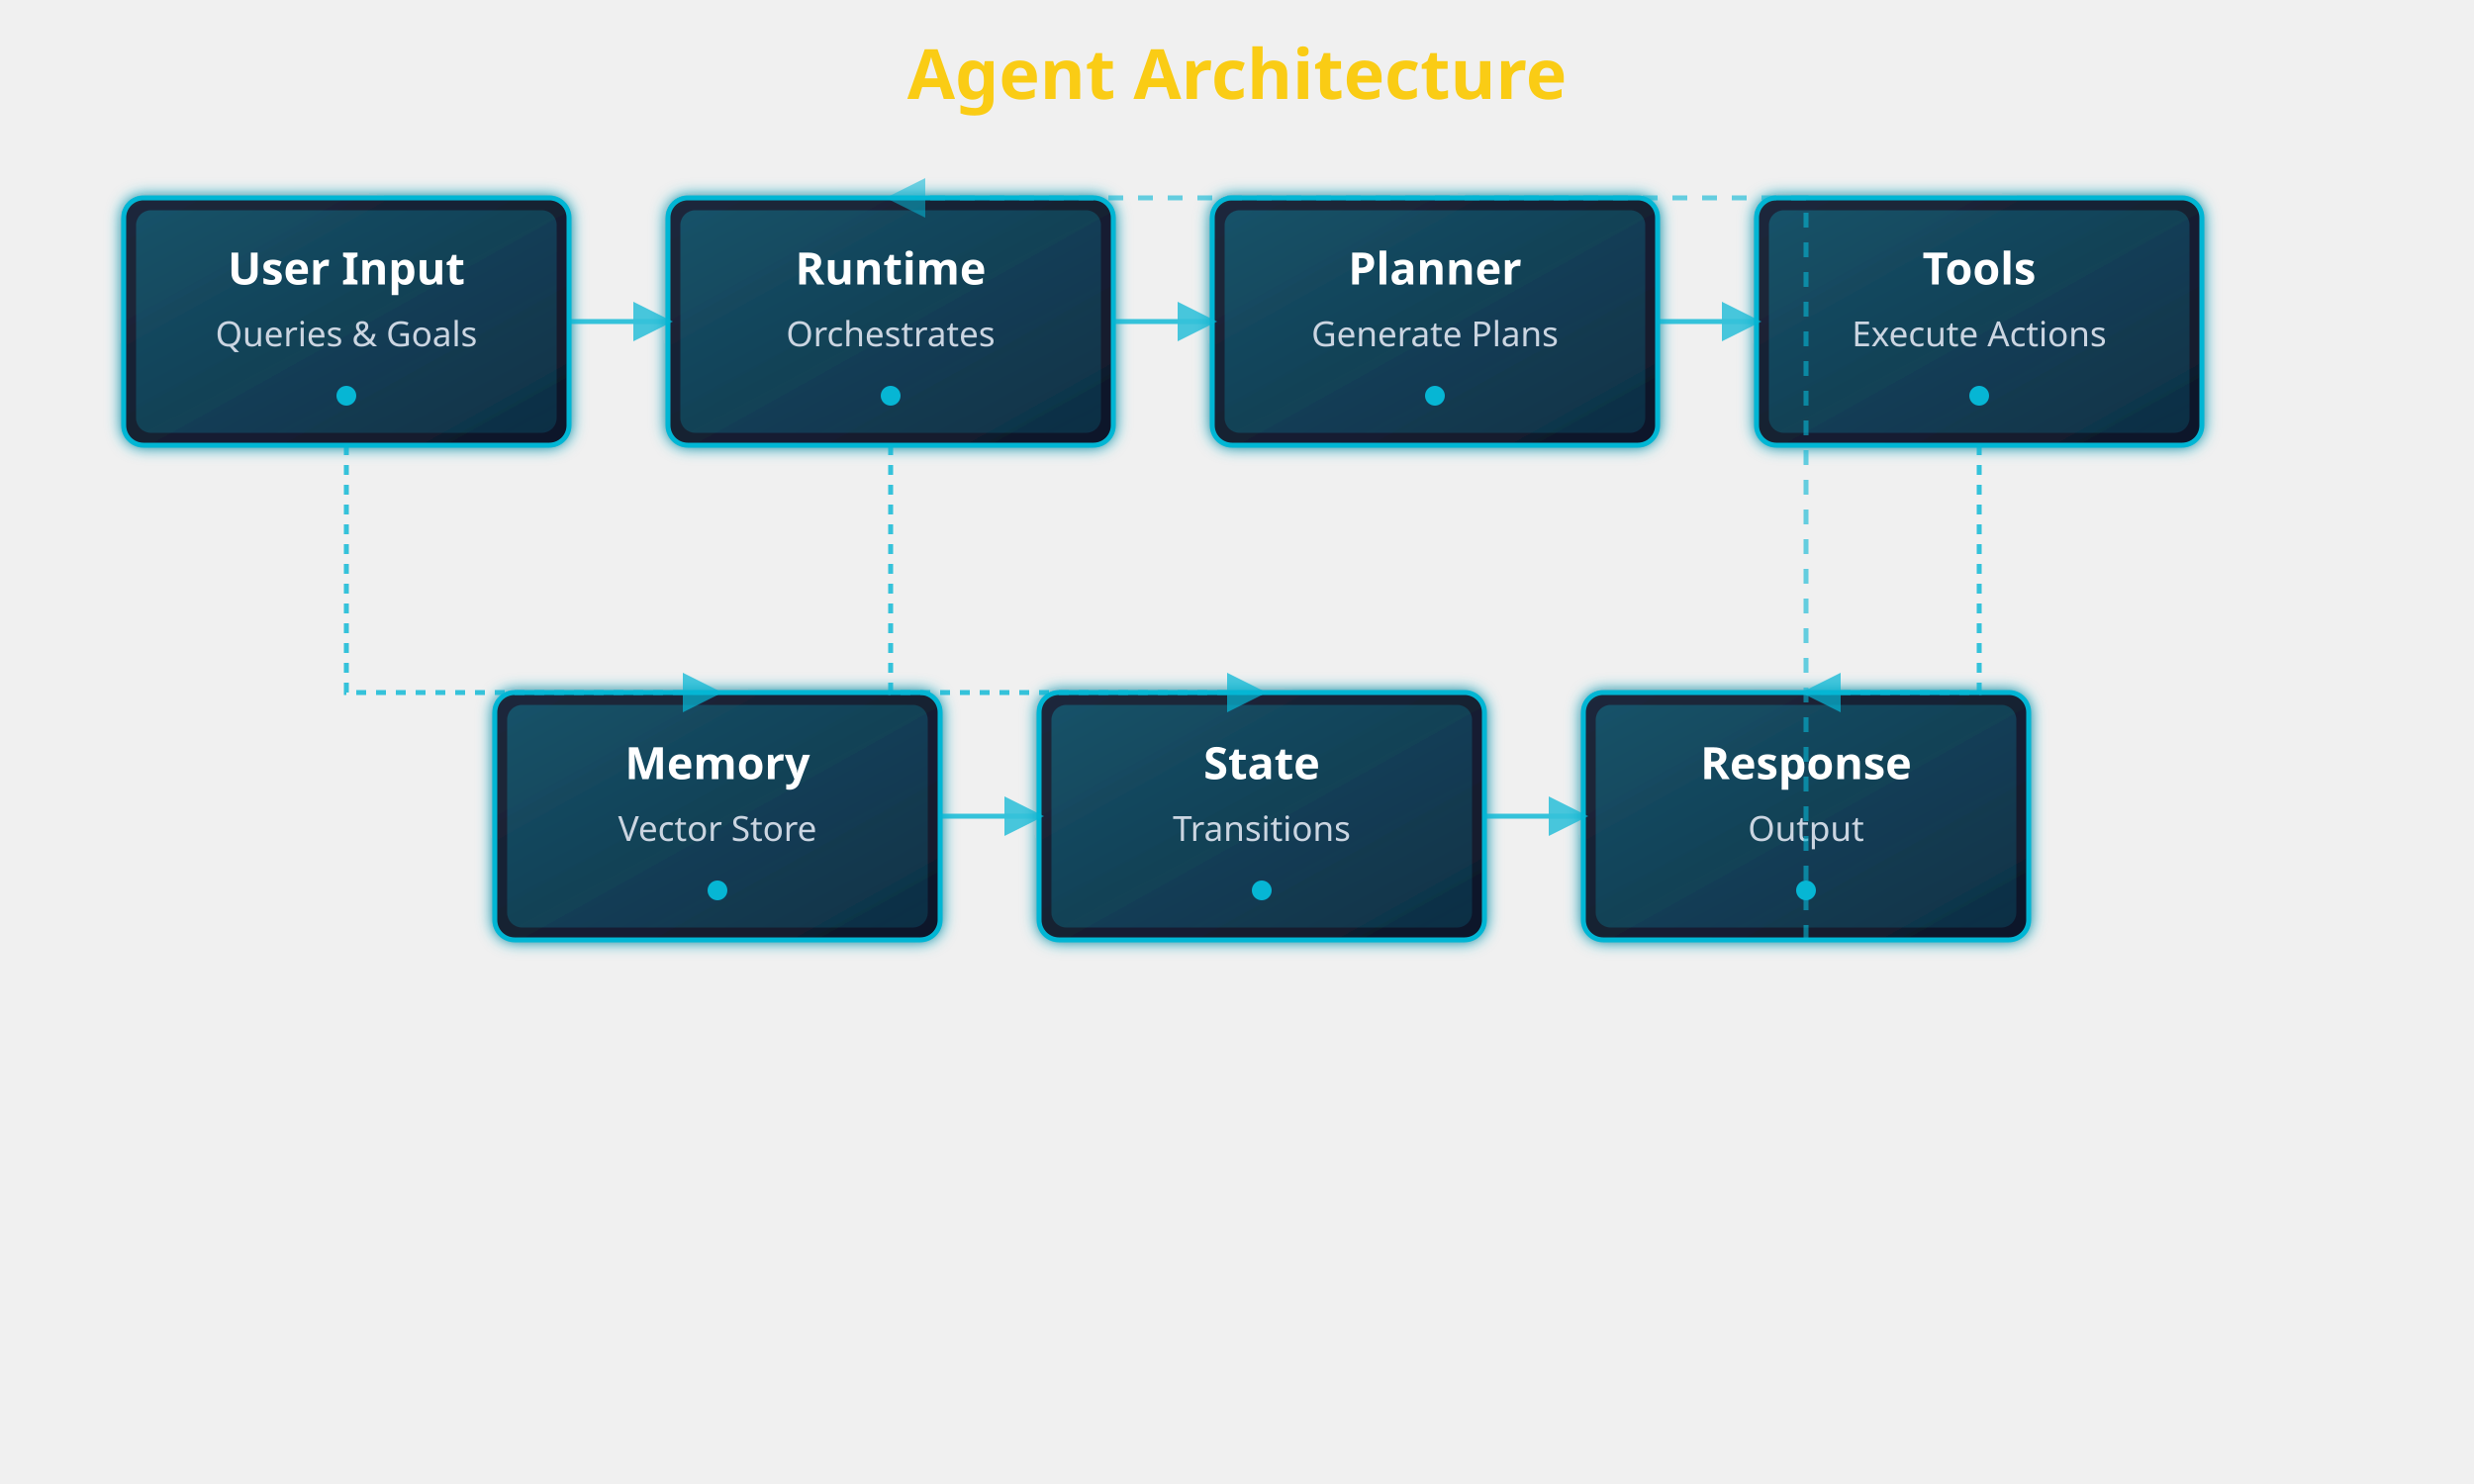
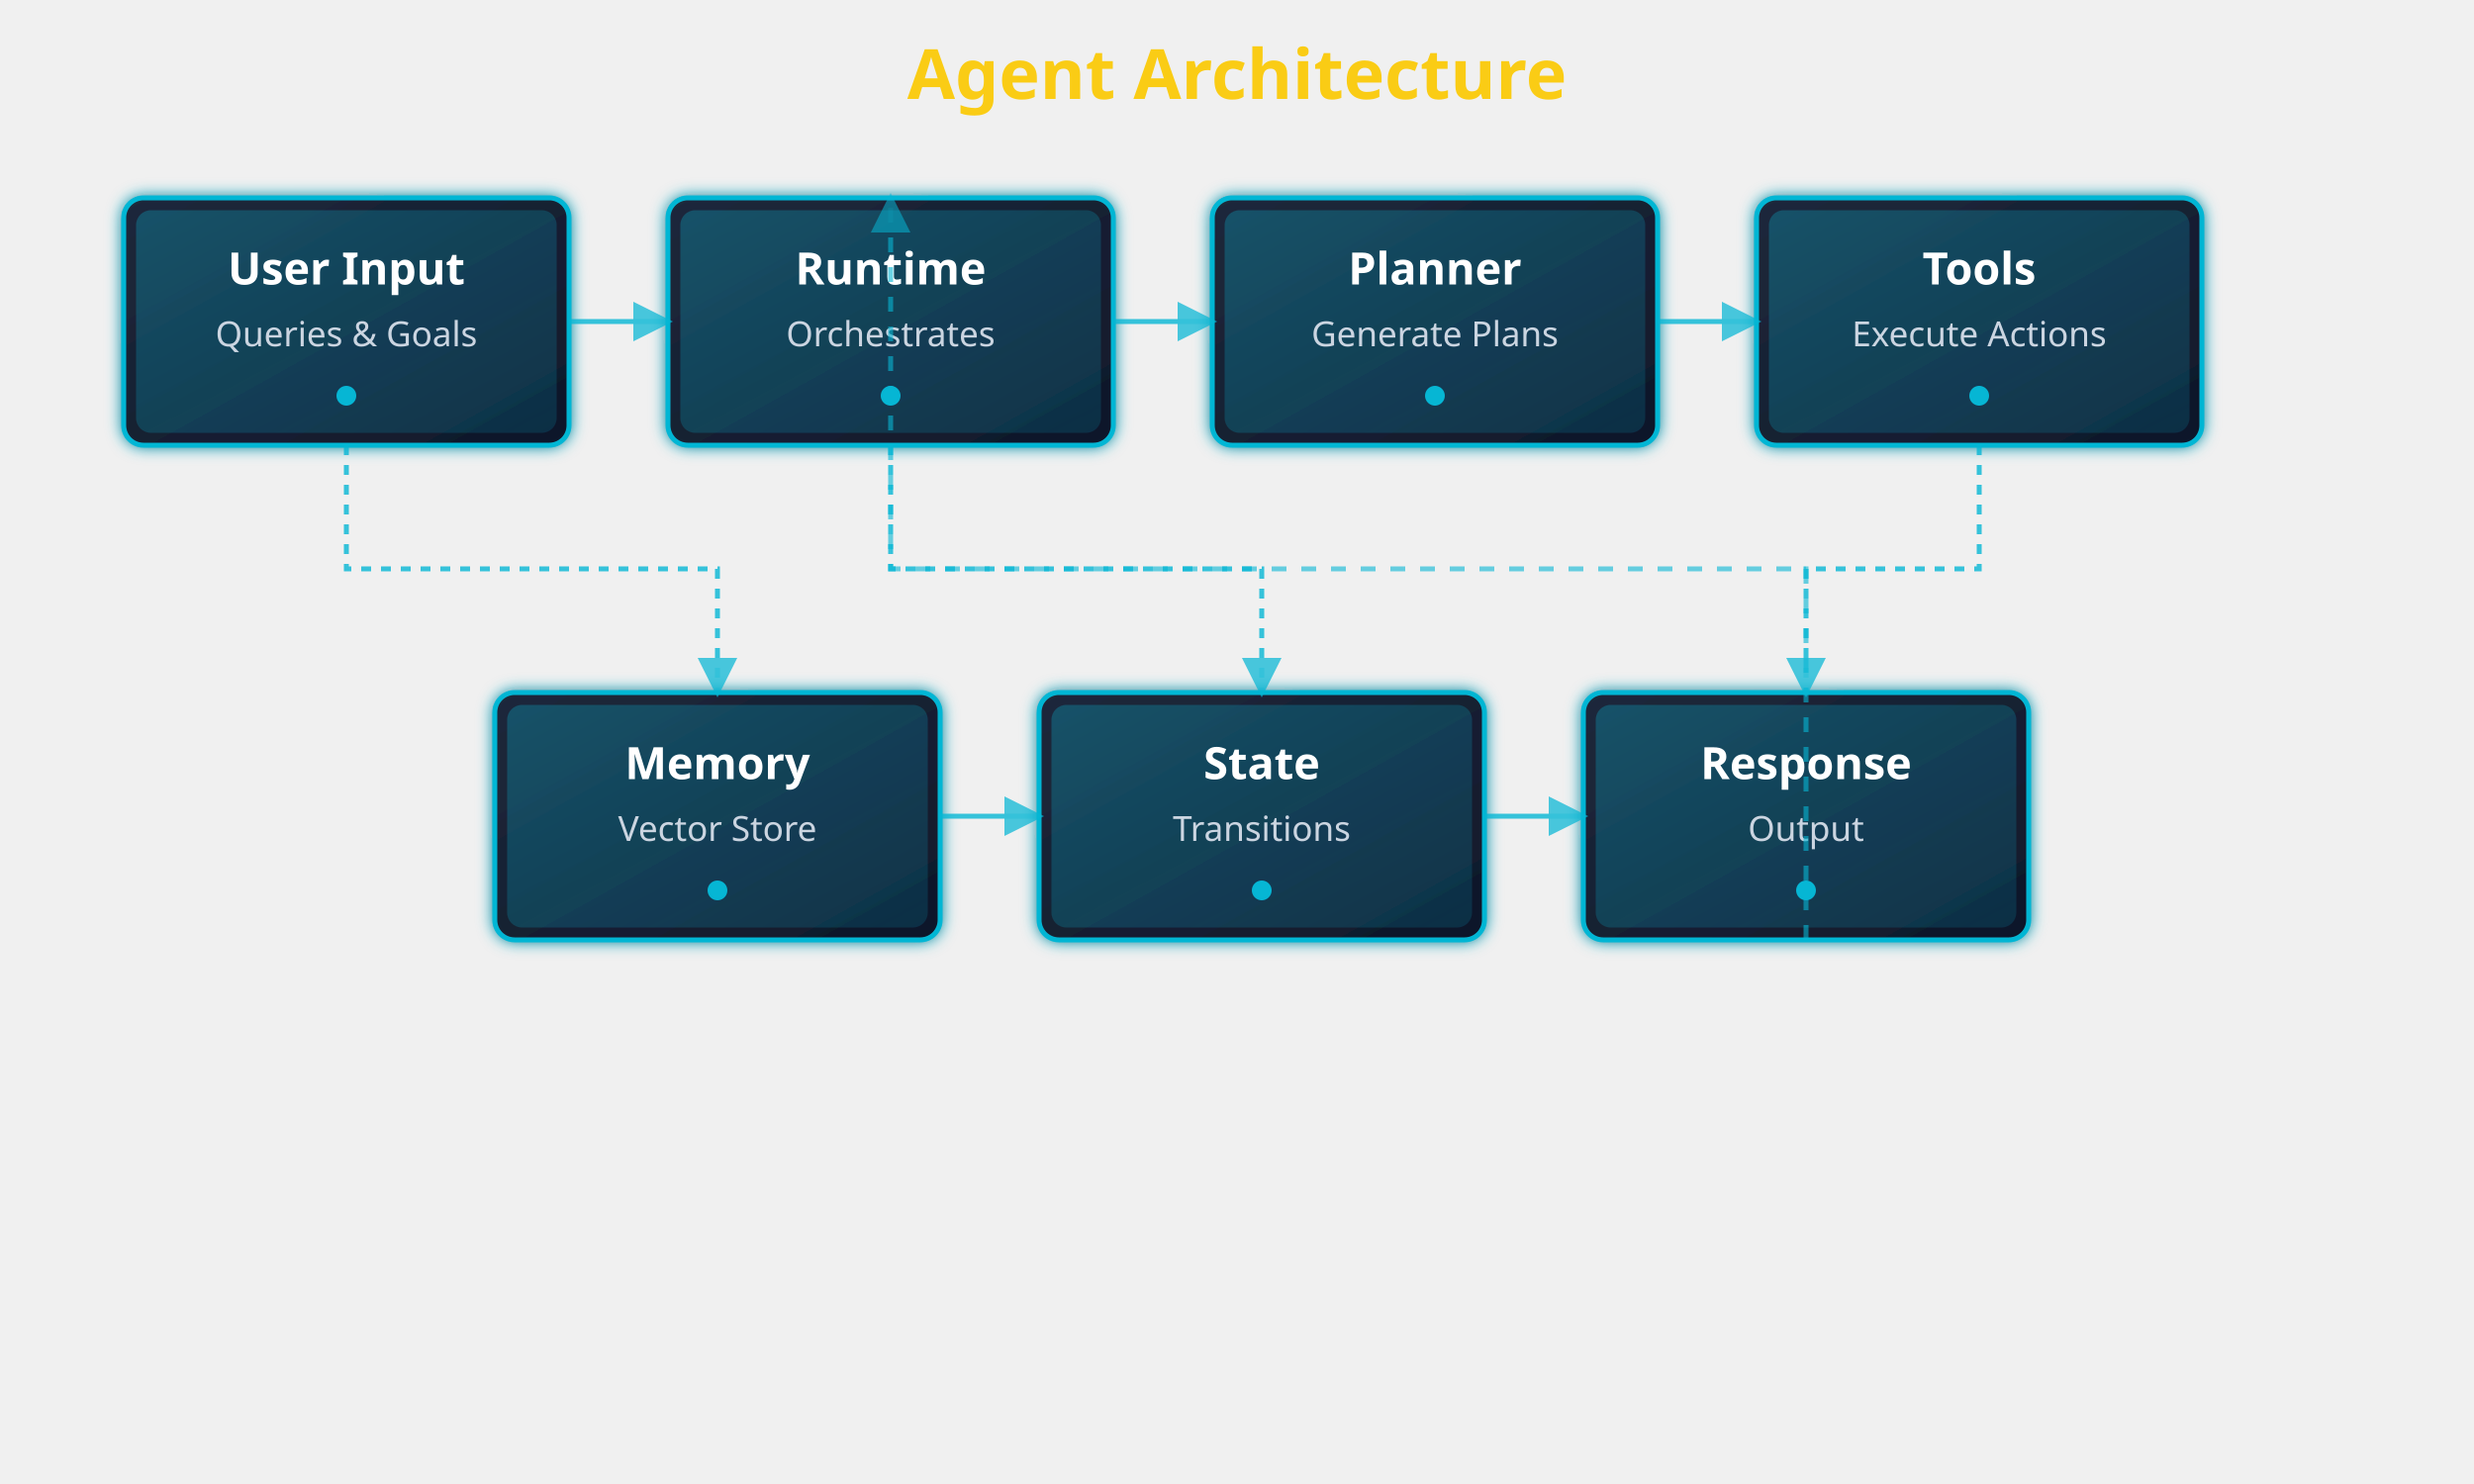
<svg xmlns="http://www.w3.org/2000/svg" width="1000" height="600" viewBox="0 0 1000 600">
  <defs>
    <linearGradient id="boxGrad" x1="0%" y1="0%" x2="100%" y2="100%">
      <stop offset="0%" style="stop-color:#1e293b;stop-opacity:1" />
      <stop offset="100%" style="stop-color:#0f172a;stop-opacity:1" />
    </linearGradient>
    <linearGradient id="cyanGrad" x1="0%" y1="0%" x2="100%" y2="100%">
      <stop offset="0%" style="stop-color:#06b6d4;stop-opacity:0.3" />
      <stop offset="100%" style="stop-color:#0891b2;stop-opacity:0.2" />
    </linearGradient>
    <filter id="glow">
      <feGaussianBlur stdDeviation="3" result="coloredBlur" />
      <feMerge>
        <feMergeNode in="coloredBlur" />
        <feMergeNode in="SourceGraphic" />
      </feMerge>
    </filter>
    <marker id="arrowhead" markerWidth="8" markerHeight="8" refX="7" refY="4" orient="auto">
      <polygon points="0 0, 8 4, 0 8" fill="#06b6d4" opacity="0.9" />
    </marker>
  </defs>
  <text x="500" y="40" font-family="system-ui, sans-serif" font-size="28" font-weight="bold" fill="#facc15" text-anchor="middle">Agent Architecture</text>
  <g transform="translate(50, 80)">
    <g>
      <rect x="0" y="0" width="180" height="100" rx="8" fill="url(#boxGrad)" stroke="#06b6d4" stroke-width="2" filter="url(#glow)" />
      <rect x="5" y="5" width="170" height="90" rx="6" fill="url(#cyanGrad)" />
      <text x="90" y="35" font-family="system-ui, sans-serif" font-size="18" font-weight="bold" fill="#ffffff" text-anchor="middle">User Input</text>
      <text x="90" y="60" font-family="system-ui, sans-serif" font-size="14" fill="#cbd5e1" text-anchor="middle">Queries &amp; Goals</text>
      <circle cx="90" cy="80" r="4" fill="#06b6d4" />
    </g>
    <g transform="translate(220, 0)">
      <rect x="0" y="0" width="180" height="100" rx="8" fill="url(#boxGrad)" stroke="#06b6d4" stroke-width="2" filter="url(#glow)" />
      <rect x="5" y="5" width="170" height="90" rx="6" fill="url(#cyanGrad)" />
      <text x="90" y="35" font-family="system-ui, sans-serif" font-size="18" font-weight="bold" fill="#ffffff" text-anchor="middle">Runtime</text>
      <text x="90" y="60" font-family="system-ui, sans-serif" font-size="14" fill="#cbd5e1" text-anchor="middle">Orchestrates</text>
      <circle cx="90" cy="80" r="4" fill="#06b6d4" />
    </g>
    <g transform="translate(440, 0)">
      <rect x="0" y="0" width="180" height="100" rx="8" fill="url(#boxGrad)" stroke="#06b6d4" stroke-width="2" filter="url(#glow)" />
      <rect x="5" y="5" width="170" height="90" rx="6" fill="url(#cyanGrad)" />
      <text x="90" y="35" font-family="system-ui, sans-serif" font-size="18" font-weight="bold" fill="#ffffff" text-anchor="middle">Planner</text>
      <text x="90" y="60" font-family="system-ui, sans-serif" font-size="14" fill="#cbd5e1" text-anchor="middle">Generate Plans</text>
      <circle cx="90" cy="80" r="4" fill="#06b6d4" />
    </g>
    <g transform="translate(660, 0)">
      <rect x="0" y="0" width="180" height="100" rx="8" fill="url(#boxGrad)" stroke="#06b6d4" stroke-width="2" filter="url(#glow)" />
      <rect x="5" y="5" width="170" height="90" rx="6" fill="url(#cyanGrad)" />
      <text x="90" y="35" font-family="system-ui, sans-serif" font-size="18" font-weight="bold" fill="#ffffff" text-anchor="middle">Tools</text>
      <text x="90" y="60" font-family="system-ui, sans-serif" font-size="14" fill="#cbd5e1" text-anchor="middle">Execute Actions</text>
      <circle cx="90" cy="80" r="4" fill="#06b6d4" />
    </g>
  </g>
  <g transform="translate(200, 280)">
    <g>
      <rect x="0" y="0" width="180" height="100" rx="8" fill="url(#boxGrad)" stroke="#06b6d4" stroke-width="2" filter="url(#glow)" />
      <rect x="5" y="5" width="170" height="90" rx="6" fill="url(#cyanGrad)" />
      <text x="90" y="35" font-family="system-ui, sans-serif" font-size="18" font-weight="bold" fill="#ffffff" text-anchor="middle">Memory</text>
      <text x="90" y="60" font-family="system-ui, sans-serif" font-size="14" fill="#cbd5e1" text-anchor="middle">Vector Store</text>
      <circle cx="90" cy="80" r="4" fill="#06b6d4" />
    </g>
    <g transform="translate(220, 0)">
      <rect x="0" y="0" width="180" height="100" rx="8" fill="url(#boxGrad)" stroke="#06b6d4" stroke-width="2" filter="url(#glow)" />
      <rect x="5" y="5" width="170" height="90" rx="6" fill="url(#cyanGrad)" />
      <text x="90" y="35" font-family="system-ui, sans-serif" font-size="18" font-weight="bold" fill="#ffffff" text-anchor="middle">State</text>
      <text x="90" y="60" font-family="system-ui, sans-serif" font-size="14" fill="#cbd5e1" text-anchor="middle">Transitions</text>
      <circle cx="90" cy="80" r="4" fill="#06b6d4" />
    </g>
    <g transform="translate(440, 0)">
      <rect x="0" y="0" width="180" height="100" rx="8" fill="url(#boxGrad)" stroke="#06b6d4" stroke-width="2" filter="url(#glow)" />
      <rect x="5" y="5" width="170" height="90" rx="6" fill="url(#cyanGrad)" />
      <text x="90" y="35" font-family="system-ui, sans-serif" font-size="18" font-weight="bold" fill="#ffffff" text-anchor="middle">Response</text>
      <text x="90" y="60" font-family="system-ui, sans-serif" font-size="14" fill="#cbd5e1" text-anchor="middle">Output</text>
      <circle cx="90" cy="80" r="4" fill="#06b6d4" />
    </g>
  </g>
  <path d="M 230 130 H 270" fill="none" stroke="#06b6d4" stroke-width="2" marker-end="url(#arrowhead)" opacity="0.8" />
  <path d="M 450 130 H 490" fill="none" stroke="#06b6d4" stroke-width="2" marker-end="url(#arrowhead)" opacity="0.8" />
  <path d="M 670 130 H 710" fill="none" stroke="#06b6d4" stroke-width="2" marker-end="url(#arrowhead)" opacity="0.8" />
-   <path d="M 140 180 V 280 H 290" fill="none" stroke="#06b6d4" stroke-width="2" stroke-dasharray="4,4" marker-end="url(#arrowhead)" opacity="0.8" />
-   <path d="M 360 180 V 280 H 510" fill="none" stroke="#06b6d4" stroke-width="2" stroke-dasharray="4,4" marker-end="url(#arrowhead)" opacity="0.8" />
-   <path d="M 800 180 V 280 H 730" fill="none" stroke="#06b6d4" stroke-width="2" stroke-dasharray="4,4" marker-end="url(#arrowhead)" opacity="0.8" />
+   <path d="M 140.0 180.0 V 230.0 H 290.0 V 280.0" fill="none" stroke="#06b6d4" stroke-width="2" stroke-dasharray="4,4" marker-end="url(#arrowhead)" opacity="0.8" />
+   <path d="M 360.0 180.0 V 230.0 H 510.0 V 280.0" fill="none" stroke="#06b6d4" stroke-width="2" stroke-dasharray="4,4" marker-end="url(#arrowhead)" opacity="0.8" />
+   <path d="M 800.0 180.0 V 230.0 H 730.0 V 280.0" fill="none" stroke="#06b6d4" stroke-width="2" stroke-dasharray="4,4" marker-end="url(#arrowhead)" opacity="0.8" />
  <path d="M 380 330 H 420" fill="none" stroke="#06b6d4" stroke-width="2" marker-end="url(#arrowhead)" opacity="0.8" />
  <path d="M 600 330 H 640" fill="none" stroke="#06b6d4" stroke-width="2" marker-end="url(#arrowhead)" opacity="0.8" />
-   <path d="M 730 380 V 80 H 360" fill="none" stroke="#06b6d4" stroke-width="2" stroke-dasharray="6,6" marker-end="url(#arrowhead)" opacity="0.6" />
+   <path d="M 730.0 380.0 V 230.0 H 360.0 V 80.0" fill="none" stroke="#06b6d4" stroke-width="2" stroke-dasharray="6,6" marker-end="url(#arrowhead)" opacity="0.6" />
</svg>
